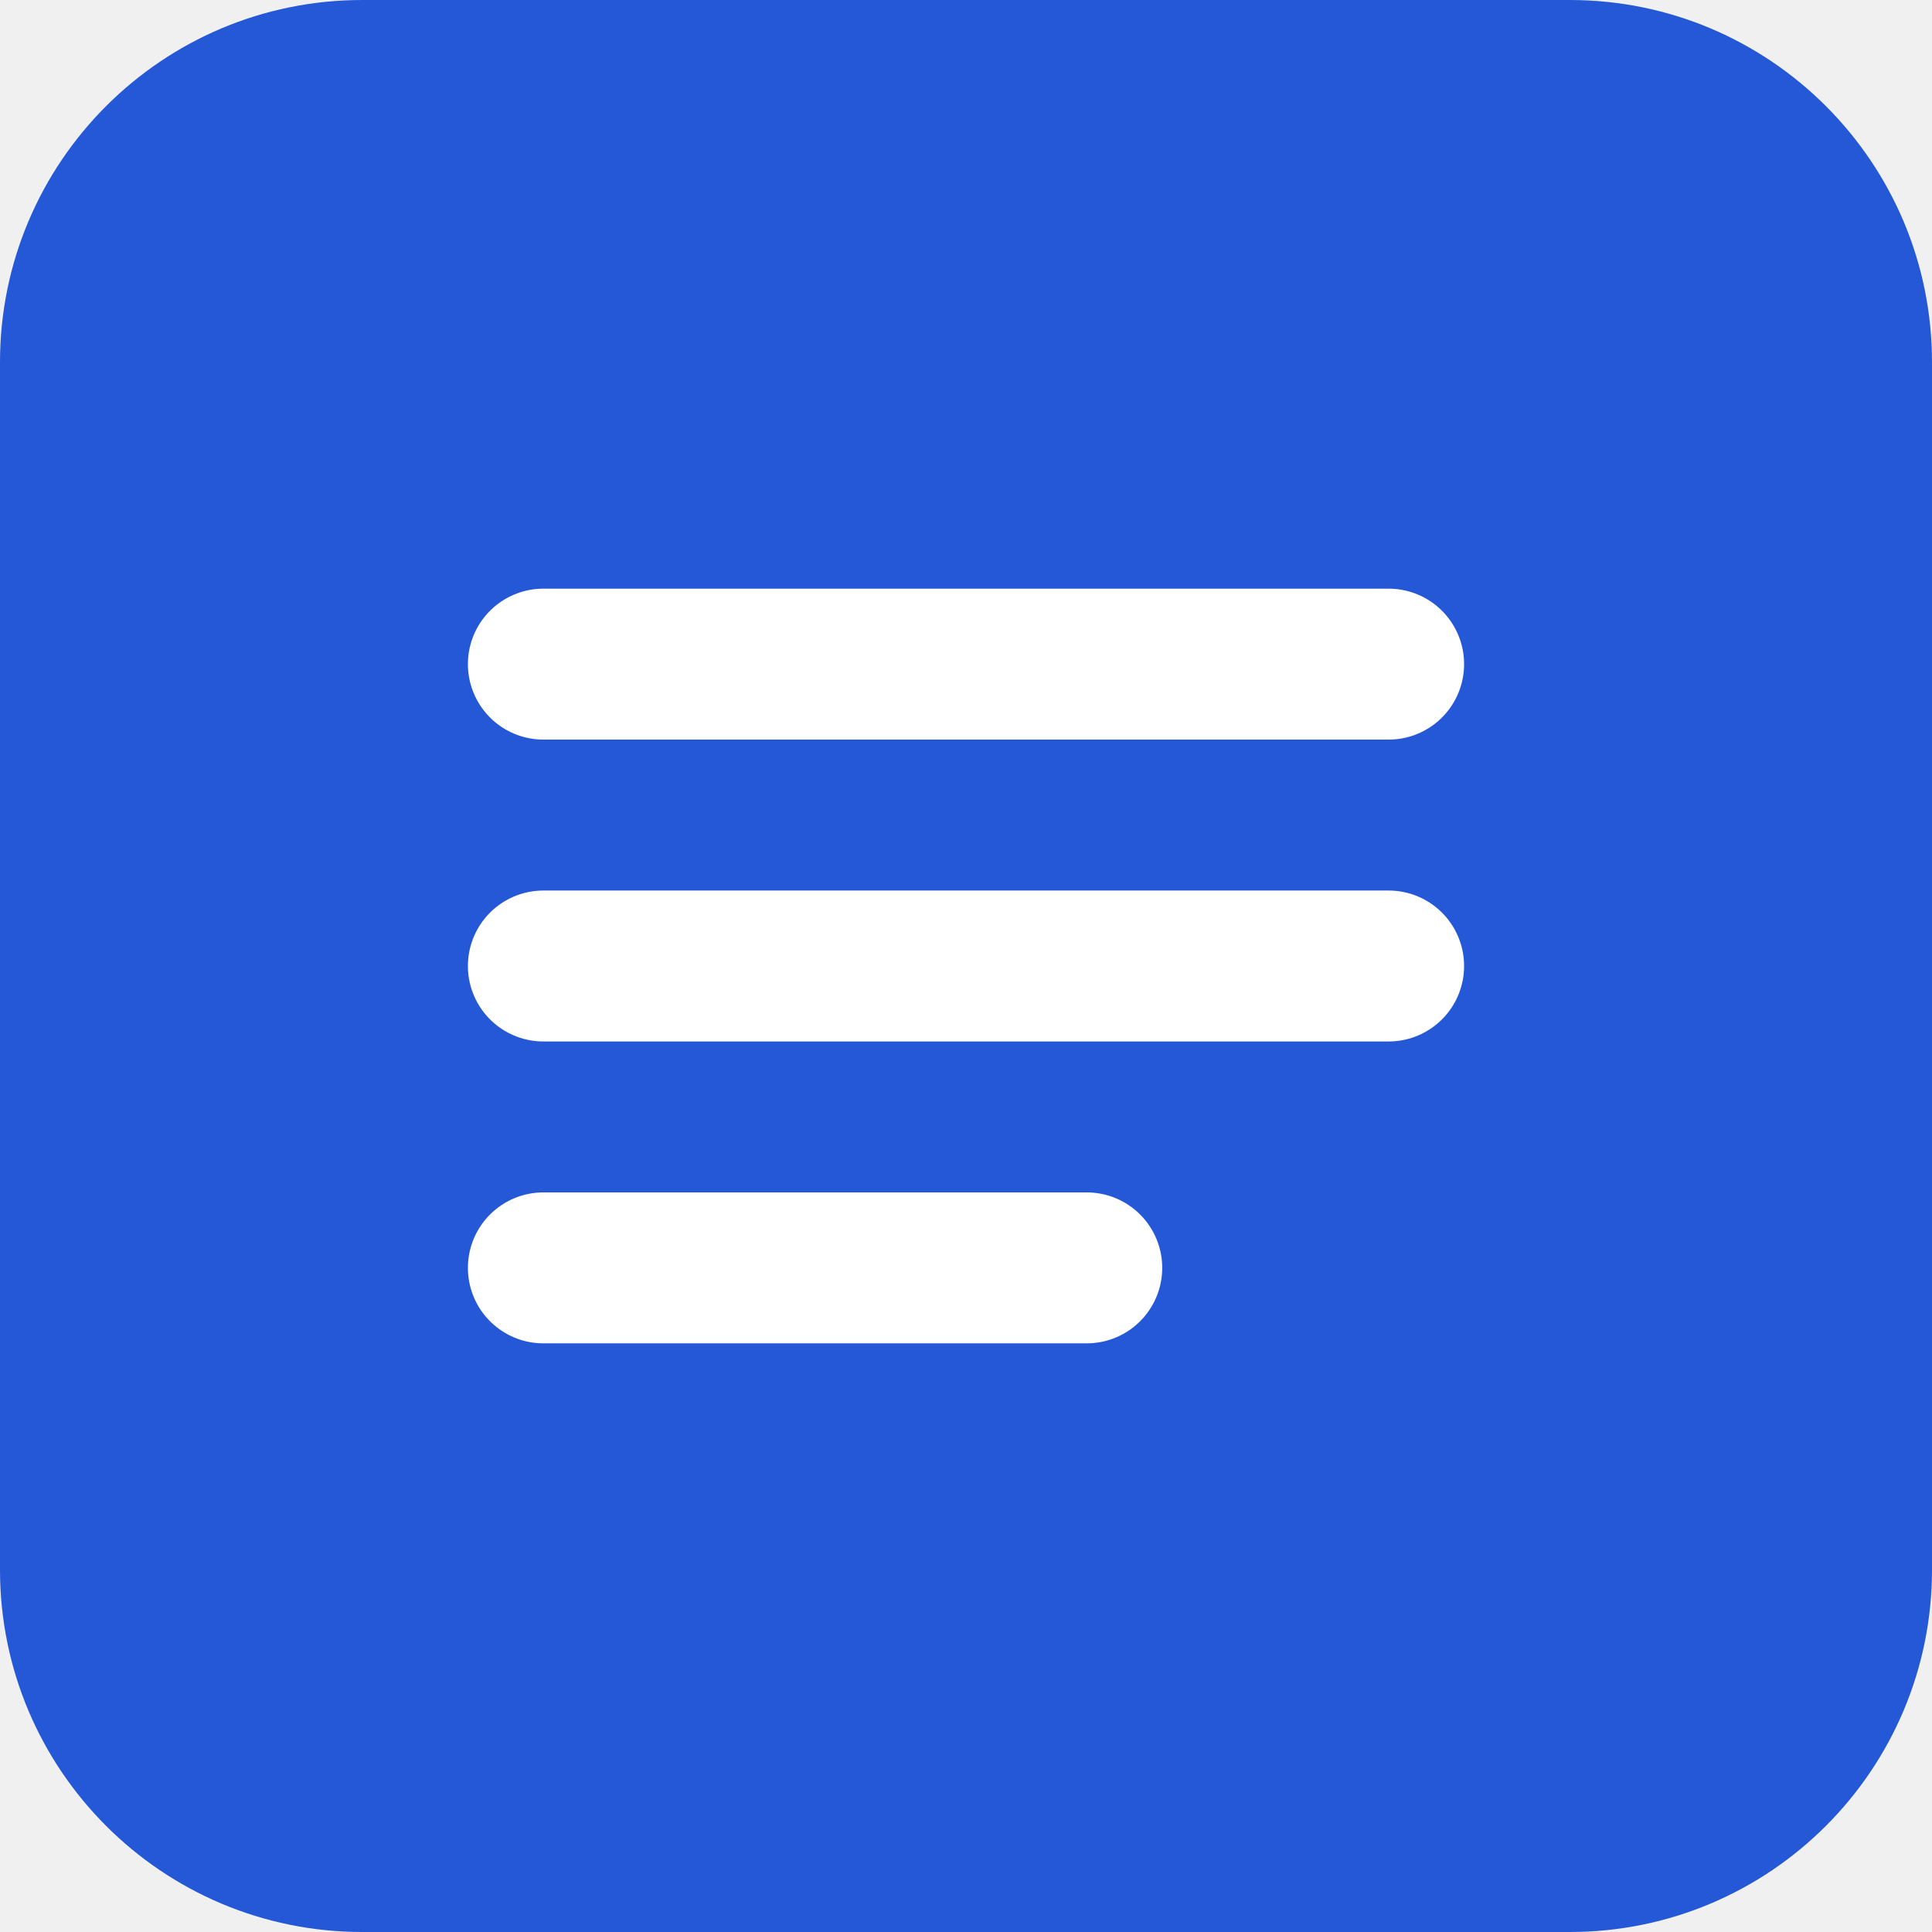
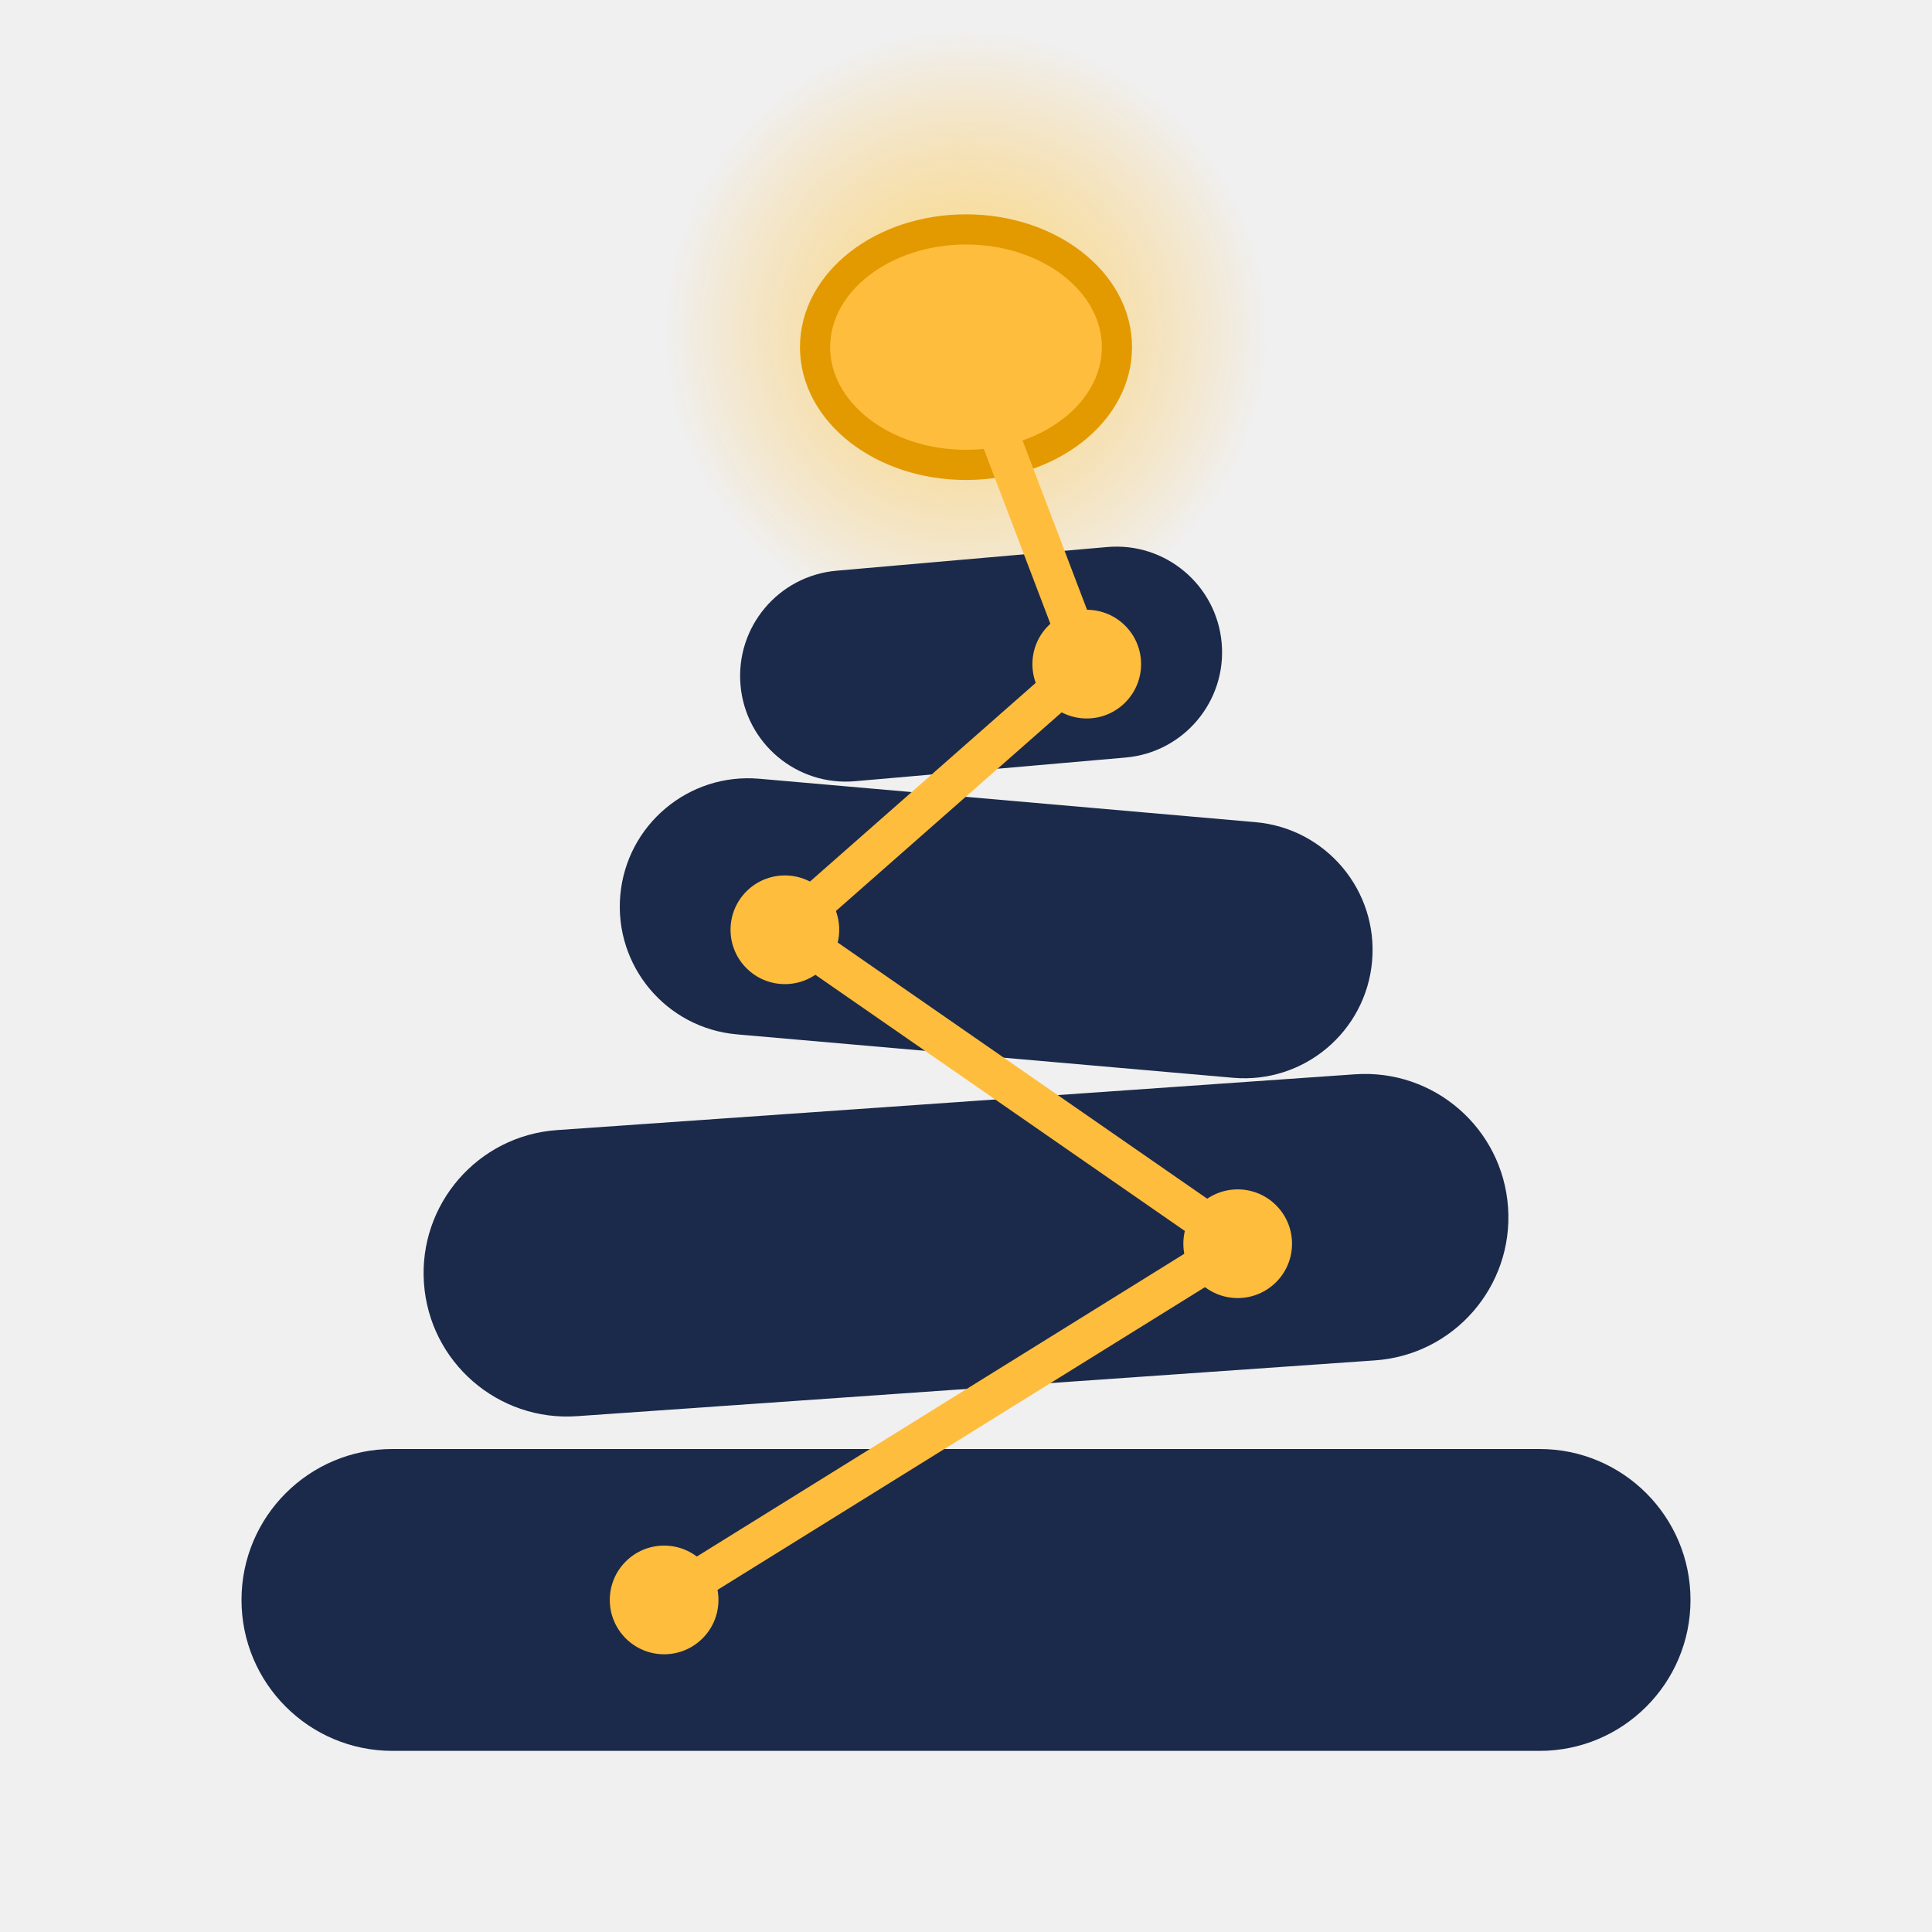
- <svg xmlns="http://www.w3.org/2000/svg" viewBox="0 0 32 32">
-   <rect width="32" height="32" rx="6" fill="#2458d6" />
-   <g fill="none" stroke="#fff" stroke-width="2.5" stroke-linecap="round">
-     <path d="M9 11h14M9 16h14M9 21h9" />
-   </g>
+ <svg xmlns="http://www.w3.org/2000/svg" viewBox="0 0 64 64">
+   <defs>
+     <radialGradient id="glow" cx="50%" cy="50%" r="50%">
+       <stop offset="0" stop-color="#ffd76a" stop-opacity=".85" />
+       <stop offset="1" stop-color="#ffbd3d" stop-opacity="0" />
+     </radialGradient>
+   </defs>
+   <circle cx="32" cy="11" r="10" fill="url(#glow)" />
+   <rect x="8" y="48" width="48" height="10" rx="5.0" fill="#1b2a4a" transform="rotate(0 32.0 53.0)" />
+   <rect x="14" y="36.5" width="36" height="9.5" rx="4.75" fill="#1b2a4a" transform="rotate(-4 32.0 41.25)" />
+   <rect x="20.5" y="26.5" width="25" height="8.5" rx="4.25" fill="#1b2a4a" transform="rotate(5 33.0 30.75)" />
+   <rect x="24.5" y="18.5" width="16" height="7" rx="3.5" fill="#1b2a4a" transform="rotate(-5 32.5 22.0)" />
+   <ellipse cx="32" cy="11.5" rx="5" ry="3.9" fill="#ffbd3d" stroke="#e39a00" stroke-width="1" />
+   <polyline points="22,53 41,41.2 26,30.8 36,22 32,11.5" fill="none" stroke="#ffbd3d" stroke-width="1.3" stroke-linejoin="round" stroke-linecap="round" />
+   <circle cx="22" cy="53" r="1.8" fill="#ffbd3d" />
+   <circle cx="41" cy="41.2" r="1.8" fill="#ffbd3d" />
+   <circle cx="26" cy="30.8" r="1.8" fill="#ffbd3d" />
+   <circle cx="36" cy="22" r="1.8" fill="#ffbd3d" />
</svg>
